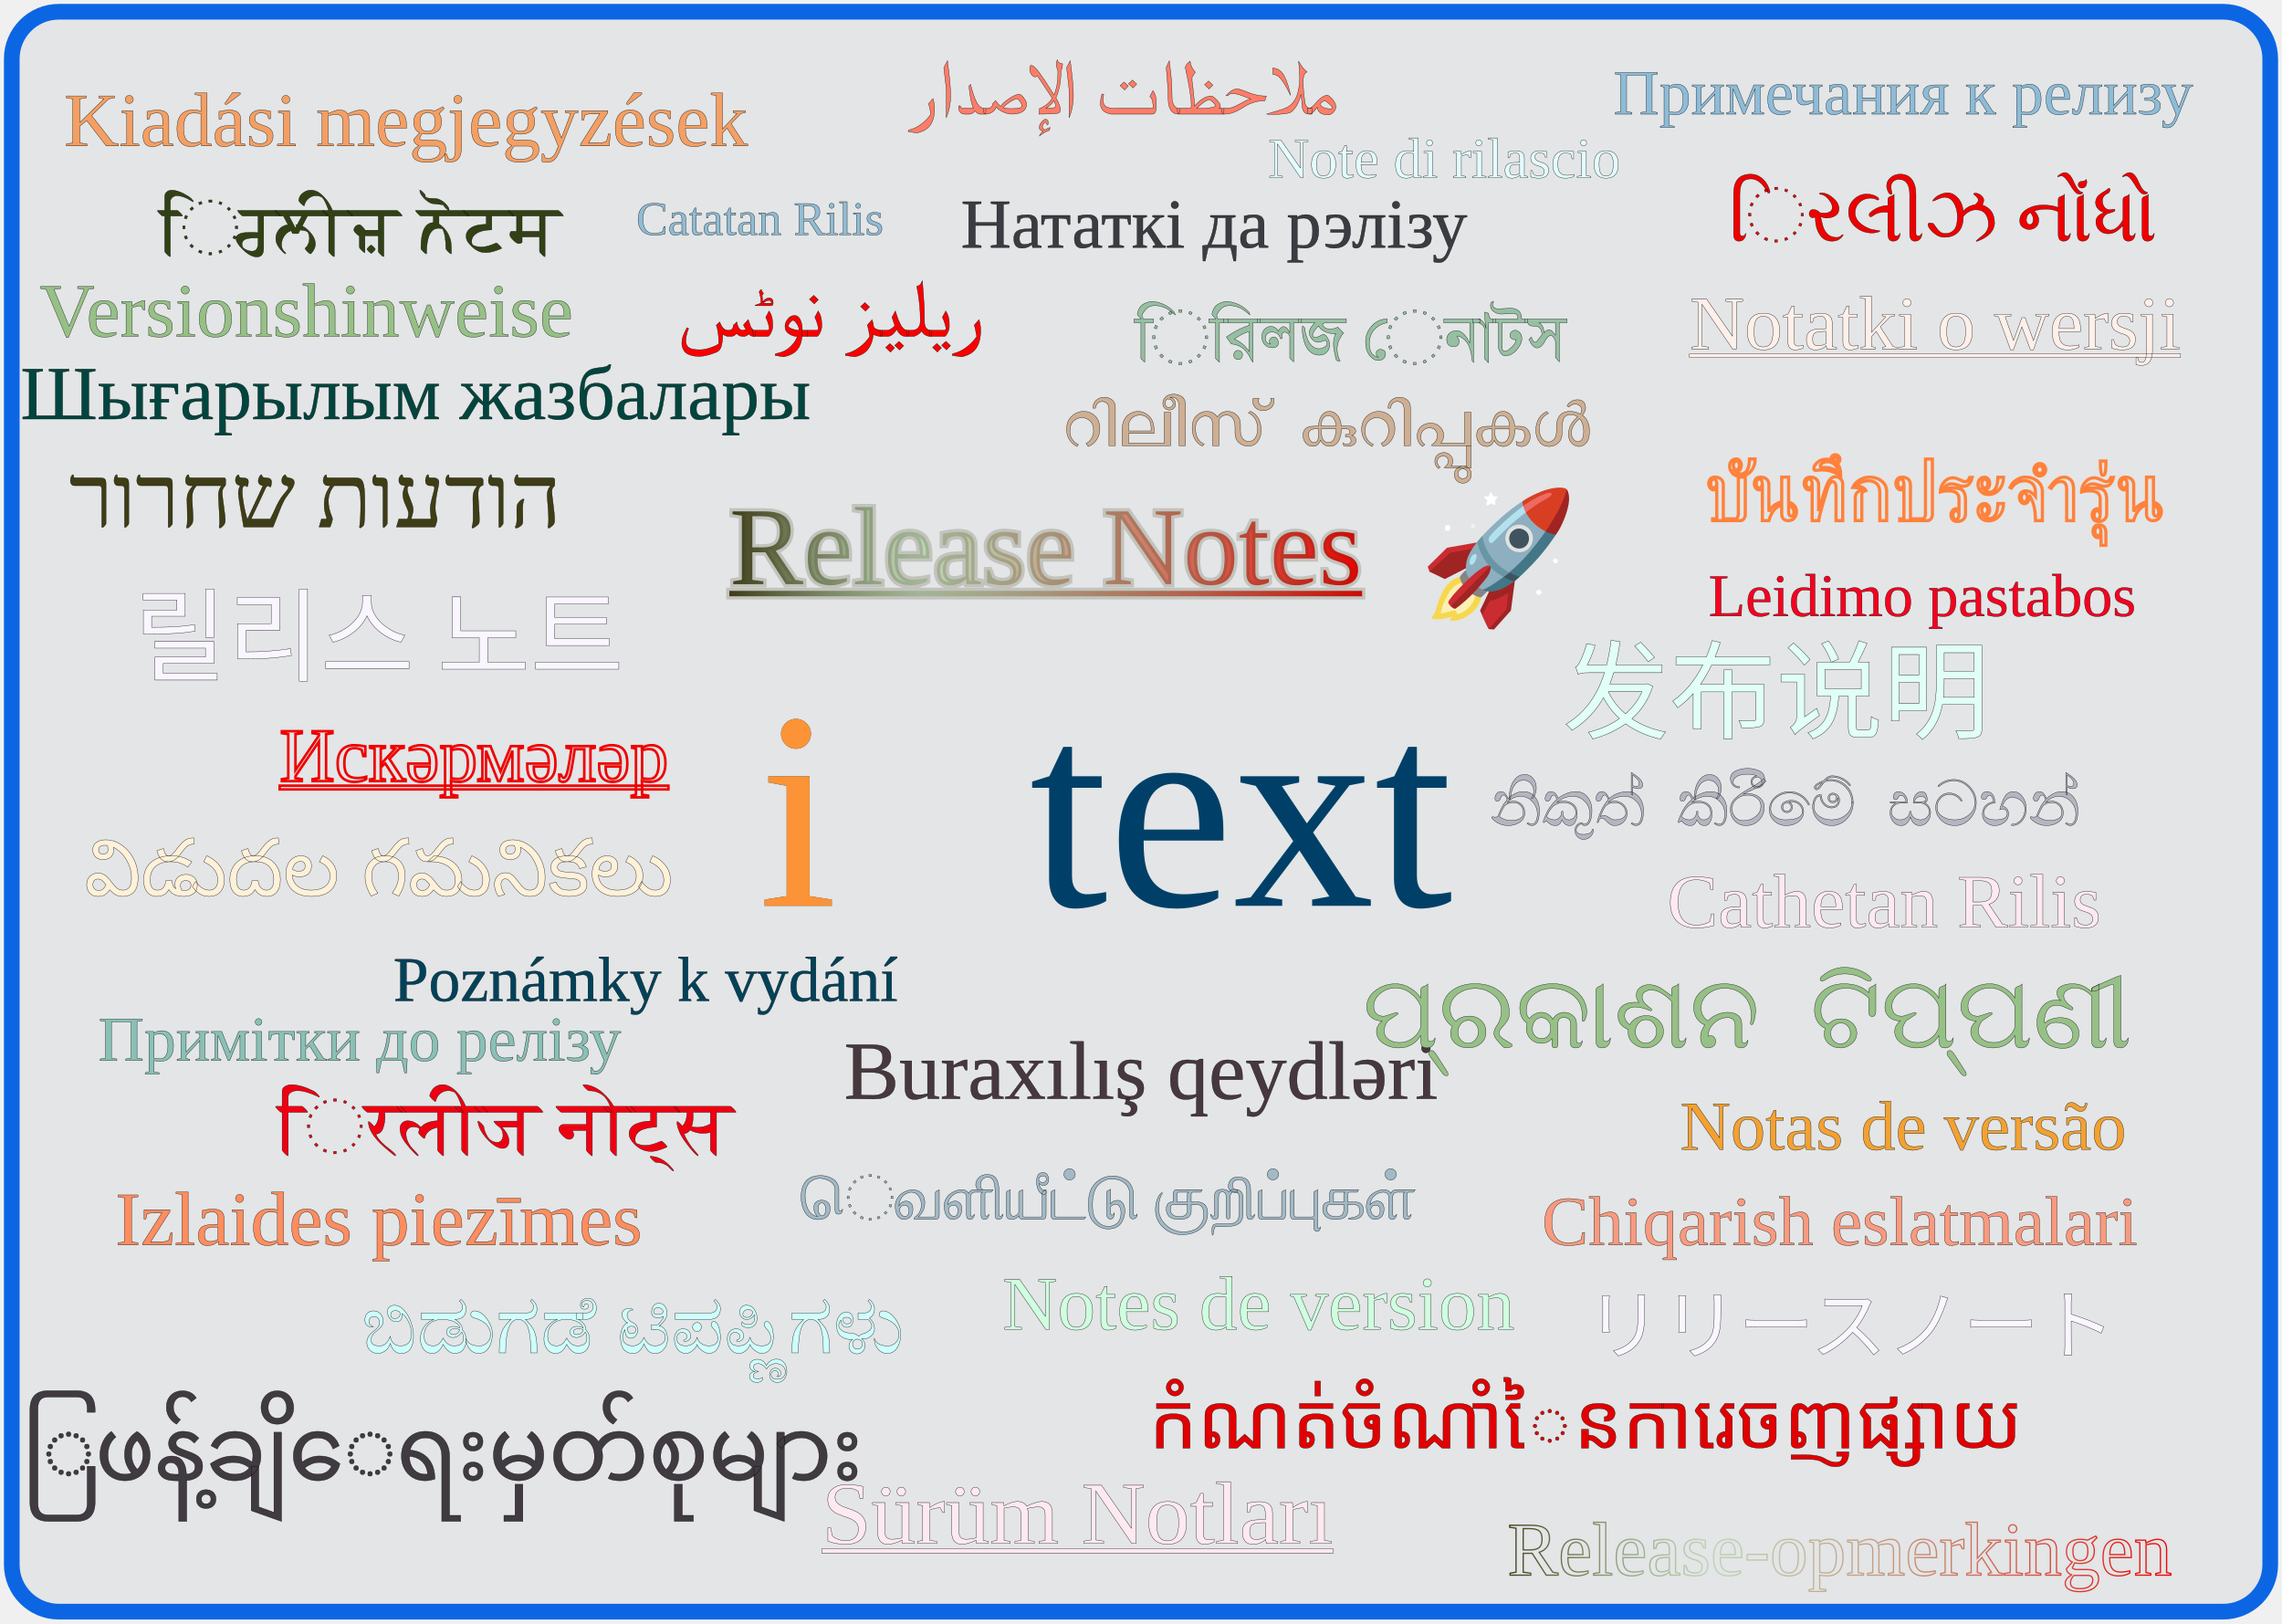
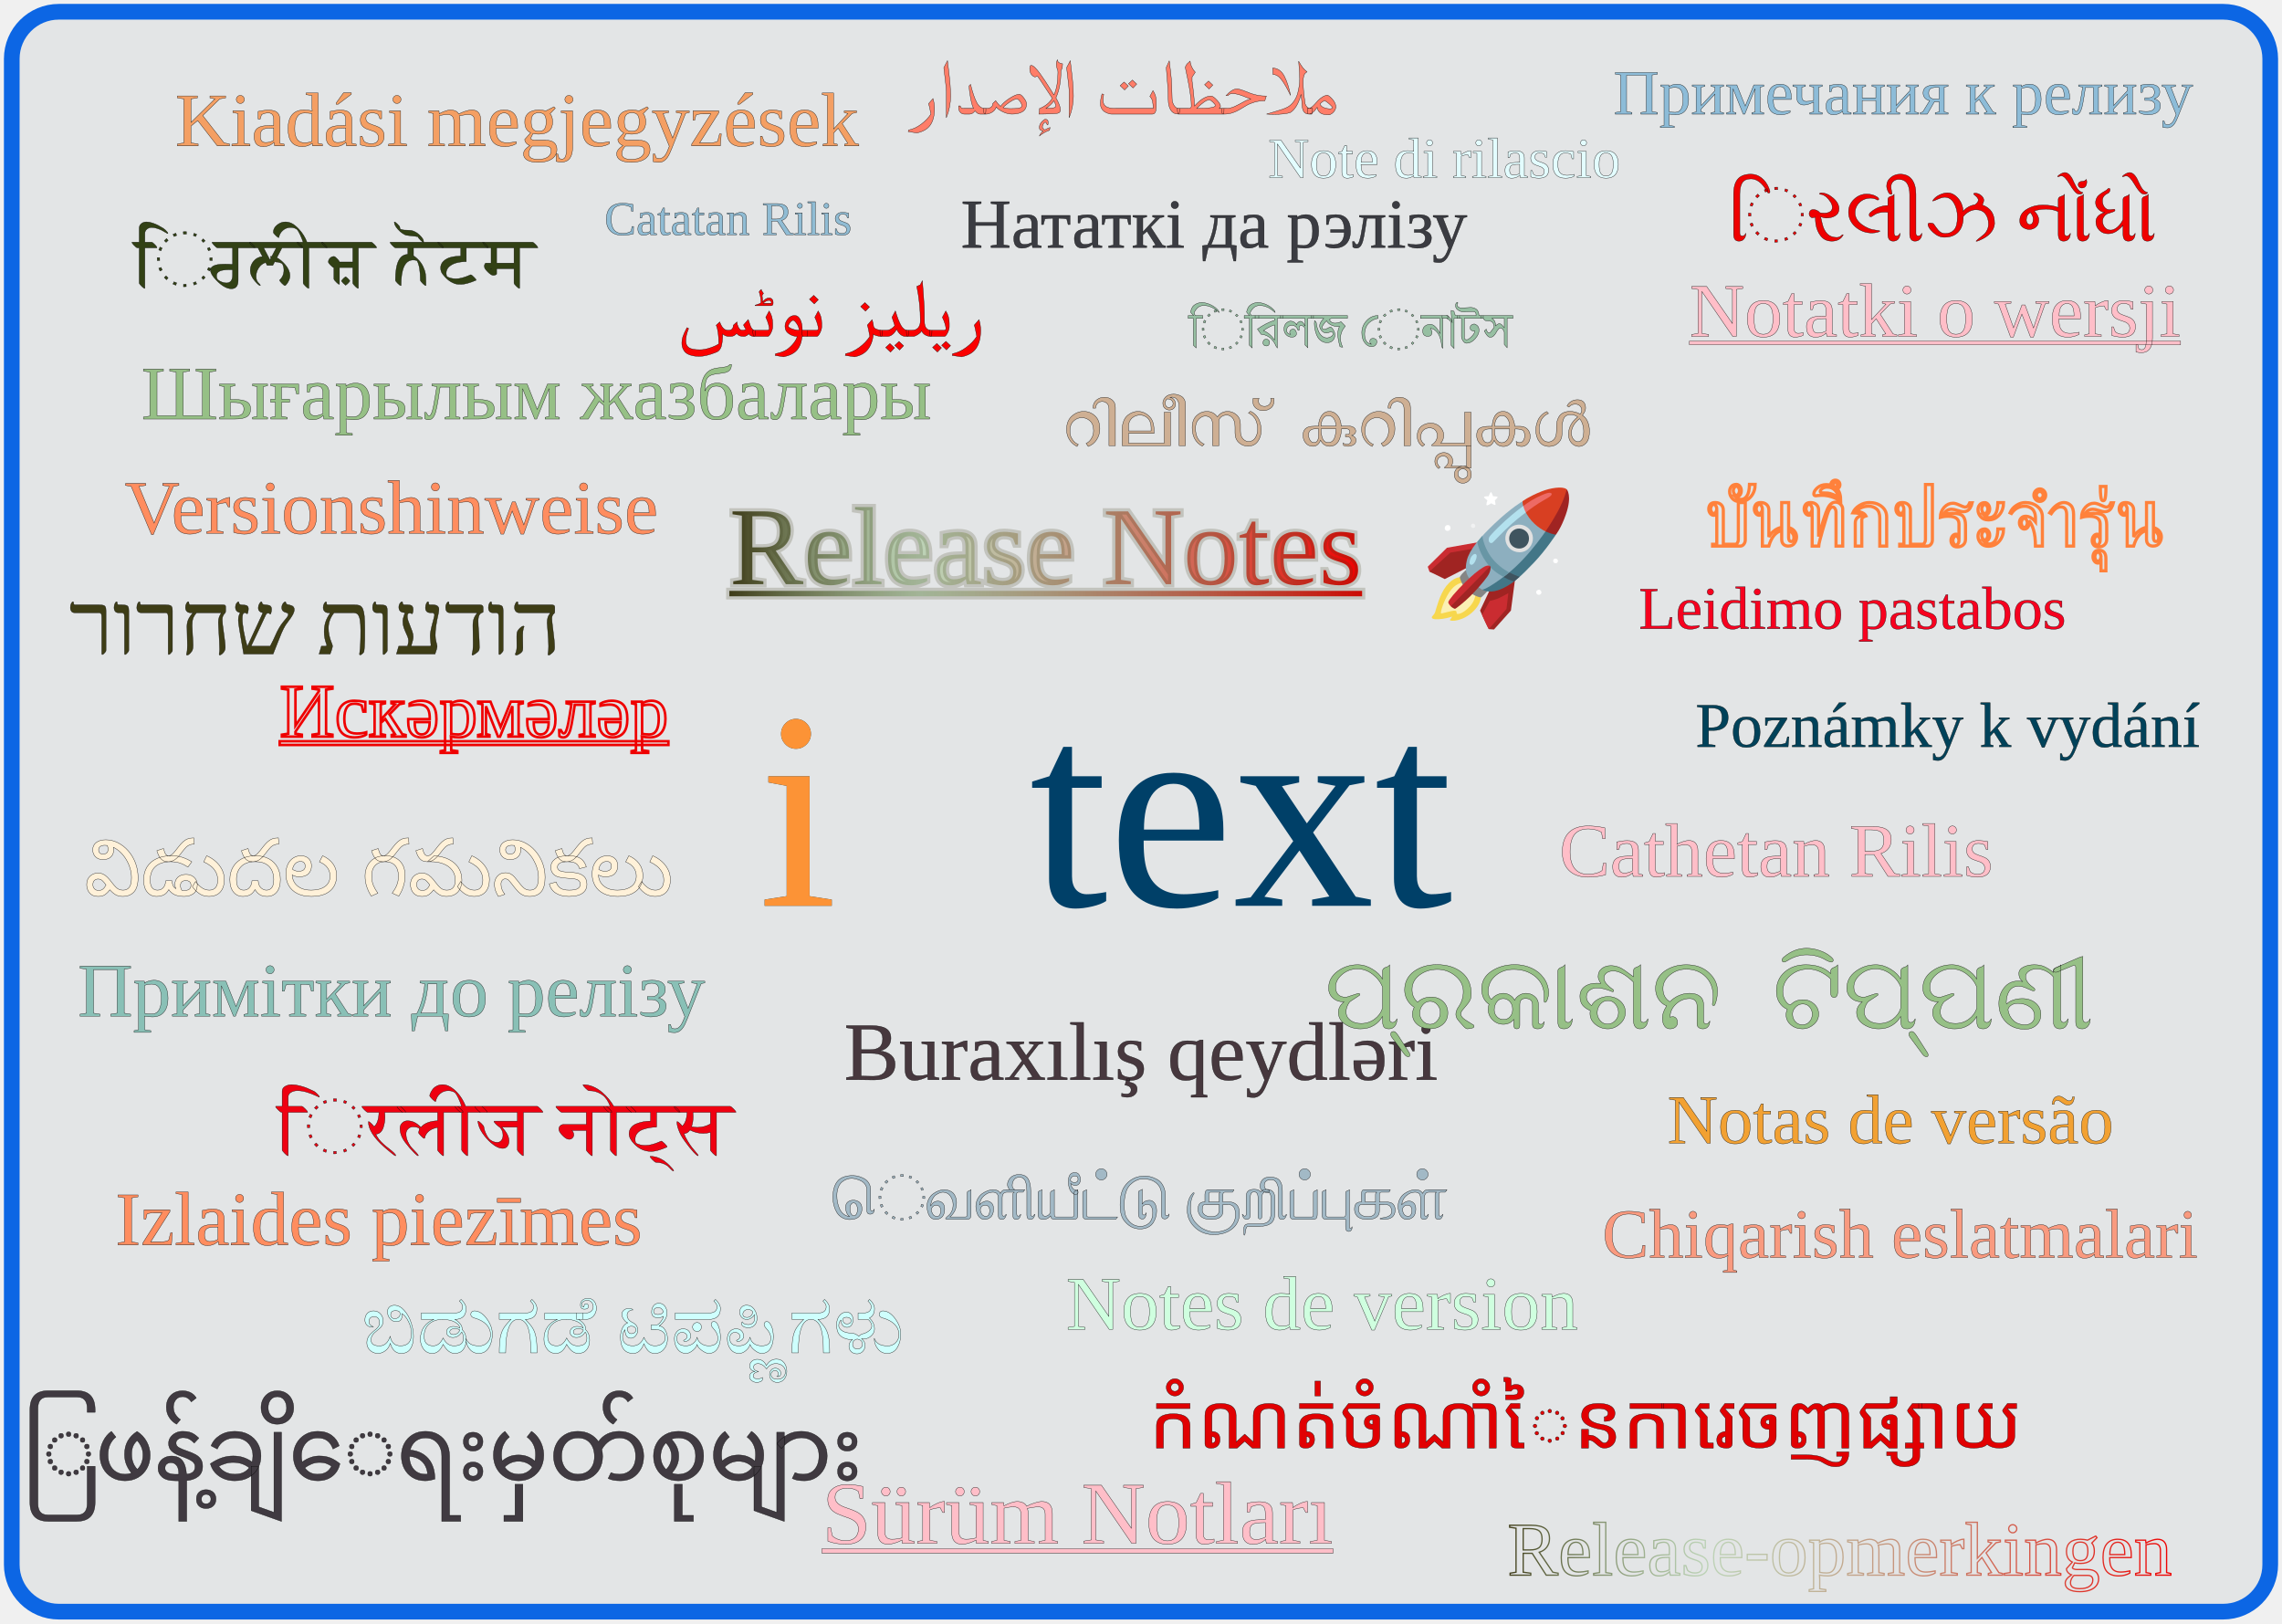
<svg xmlns="http://www.w3.org/2000/svg" role="img" aria-description="Release Notes SVG" width="100%" height="100%" viewBox="-5 -5 970 690" preserveAspectRatio="xMidYMid meet">
  <style>
        rect.scaledRect {
        color: #0c66e4;
        }
    </style>
  <defs>
    <clipPath id="itextClip">
      <text x="480" y="380" font-size="10em" text-anchor="middle">
                text
                <tspan dx="-325">i</tspan>
      </text>
    </clipPath>
    <linearGradient id="template">
      <stop offset="0" stop-color="rgb(64, 61, 26)" stop-opacity="1" />
      <stop offset="0.3" stop-color="rgb(150, 192, 134)" stop-opacity="0.5" />
      <stop offset="1" stop-color="rgb(239, 0, 0)" stop-opacity="1" />
    </linearGradient>
    <linearGradient id="gradient" href="#template" />
  </defs>
  <rect class="scaledRect" x="0" y="0" rx="200" ry="2" width="9600" height="68" transform="scale(0.1, 10)" fill="#758692" fill-opacity="0.1" stroke="currentColor" stroke-width="5pt" vector-effect="non-scaling-stroke" />
  <g clip-path="url(#itextClip)">
    <rect x="290" y="260" width="380" height="160" fill="#004068" />
    <rect x="290" y="260" width="65" height="160" fill="#fc9336" />
  </g>
  <g id="wordcloud" font-size="120px" transform="translate(480, 300) scale(0.27, 0.27)" stroke-width="0.5px" stroke="currentColor">
    <text x="-150" y="-210" fill="url(#gradient)" stroke="rgb(64, 61, 26)" stroke-opacity="0.2" stroke-width="10" font-size="175" text-decoration="underline" text-anchor="middle">
            Release Notes
        </text>
-     <text x="-520" y="-900" text-anchor="end" style="fill: rgb(244, 159, 99)">
+     <text x="-300" y="-900" text-anchor="end" style="fill: rgb(244, 159, 99)">
            Kiadási megjegyzések
-             <tspan dx="-955" dy="170" fill="rgb(50, 65, 21)">
+             <tspan dx="-1170" dy="220" fill="rgb(50, 65, 21)">
                ਿਰਲੀਜ਼ ਨੋਟਸ
-                 <tspan dx="-850" dy="130" style="fill: rgb(150, 192, 134)">
-                     Versionshinweise
+                 <tspan dx="-650" dy="210" style="fill: rgb(150, 192, 134)">
+                     Шығарылым жазбалары
                </tspan>
      </tspan>
-       <tspan dx="-900" dy="130" fill="rgb(0, 69, 62)" font-size="5rem">
-                 Шығарылым жазбалары
+       <tspan dx="-1300" dy="180" fill="rgb(255, 141, 95)" font-size="6rem">
+                 Versionshinweise
            </tspan>
    </text>
-     <text text-anchor="middle" fill="rgb(255, 233, 240)" transform="translate(-100, 1300)" font-size="140" text-decoration="underline">
+     <text text-anchor="middle" fill="rgb(255, 190, 200)" transform="translate(-100, 1300)" font-size="140" text-decoration="underline">
            Sürüm Notları
        </text>
-     <text text-anchor="middle" style="fill: rgb(250, 246, 255); font-size: 160px;" transform="translate(-1200, -70)">
-             릴리스 노트
-         </text>
-     <text x="1000" y="20" text-anchor="middle" fill="rgb(225, 255, 246)" font-size="1.4em">
-             发布说明
-         </text>
-     <text text-anchor="middle" font-size="100" style="fill: rgb(162, 185, 198)" transform="translate(-50, 790)">
+     <text text-anchor="middle" font-size="100" style="fill: rgb(162, 185, 198)" transform="translate(0, 790)">
            ெவளியீட்டு குறிப்புகள்
        </text>
-     <text x="-780" y="446" text-anchor="middle" font-size="100" style="fill: rgb(0, 66, 90)">
+     <text x="1270" y="46" text-anchor="middle" font-size="100" style="fill: rgb(0, 66, 90)">
            Poznámky k vydání
        </text>
    <text text-anchor="middle" style="fill: rgb(239, 0, 17)" transform="translate(-1000, 685)">
            िरलीज नोट्स
        </text>
    <text text-anchor="middle" style="stroke: url(#gradient); stroke-width: 2px" transform="translate(1100, 1350)" fill="none">
            Release-opmerkingen
        </text>
    <text text-anchor="middle" fill="rgb(255, 241, 217)" font-size="125" transform="translate(-1200, 280)">
            విడుదల గమనికలు
        </text>
-     <text text-anchor="middle" style="fill: rgb(150, 191, 162)" transform="translate(330, -557)">
+     <text text-anchor="middle" style="fill: rgb(150, 191, 162)" font-size="90" transform="translate(330, -580)">
            িরিলজ েনাটস
        </text>
    <text x="1600" y="-750" text-anchor="end" fill="rgb(239, 0, 0)">
            િરલીઝ નોંધો
        </text>
    <text x="-28" y="-950" text-anchor="middle" style="fill: rgb(255, 125, 104)">
            ملاحظات الإصدار
        </text>
-     <text text-anchor="middle" style="fill: rgb(255, 239, 233)" transform="translate(1250, -580)" text-decoration="underline">
+     <text text-anchor="middle" style="fill: rgb(255, 190, 200)" transform="translate(1250, -600)" text-decoration="underline">
            Notatki o wersji
        </text>
    <text text-anchor="middle" fill="rgb(141, 188, 216)" font-size="100" transform="translate(1200, -950)">
            Примечания к релизу
        </text>
    <text x="-730" y="-600" text-anchor="end" direction="rtl" font-size="130" style="fill: rgb(250, 0, 0)">
            ریلیز نوٹس
        </text>
-     <text x="1200" y="680" text-anchor="middle" fill="rgb(242, 161, 50)" font-size="110">
+     <text x="1180" y="670" text-anchor="middle" fill="rgb(242, 161, 50)" font-size="110">
            Notas de versão
        </text>
-     <text text-anchor="middle" style="fill: rgb(207, 255, 223)" transform="translate(185, 963)">
+     <text text-anchor="middle" style="fill: rgb(207, 255, 223)" transform="translate(285, 963)">
            Notes de version
        </text>
-     <text text-anchor="middle" font-size="130" style="fill: rgb(71, 56, 62)" transform="translate(0, 600)">
+     <text text-anchor="middle" font-size="130" style="fill: rgb(71, 56, 62)" transform="translate(0, 570)">
            Buraxılış qeydləri
        </text>
    <text x="200" y="-850" text-anchor="start" fill="rgb(227, 253, 255)" font-size="90">
            Note di rilascio
        </text>
-     <text style="fill: rgb(250, 246, 255)" transform="translate(700, 1000)">
-             リリースノート
-         </text>
-     <text text-anchor="middle" font-size="100" style="fill: rgb(137, 192, 182)" transform="translate(-1230, 540)">
+     <text text-anchor="middle" font-size="120" style="fill: rgb(137, 192, 182)" transform="translate(-1180, 470)">
            Примітки до релізу
        </text>
    <text text-anchor="middle" font-size="110" style="fill: rgb(59, 60, 66)" transform="translate(115, -740)">
            Нататкі да рэлізу
        </text>
-     <text x="1230" y="-160" text-anchor="middle" fill="rgb(247, 0, 31)" font-size="95">
+     <text x="1120" y="-140" text-anchor="middle" fill="rgb(247, 0, 31)" font-size="95">
            Leidimo pastabos
        </text>
-     <text text-anchor="middle" style="fill: rgb(255, 141, 95); " transform="translate(-1200, 830)">Izlaides piezīmes
+     <text text-anchor="middle" style="fill: rgb(255, 141, 95);" transform="translate(-1200, 830)">
+               Izlaides piezīmes
        </text>
-     <text x="550" y="170" fill="rgb(179, 181, 192)" font-size="100">
-             නිකුත් කිරීමේ සටහන්
-         </text>
-     <text text-anchor="middle" font-size="140" fill="rgb(62, 61, 22)" transform="translate(-1300, -300)">
+     <text text-anchor="middle" font-size="140" fill="rgb(62, 61, 22)" transform="translate(-1300, -100)">
            הודעות שחרור
        </text>
-     <text x="1170" y="330" text-anchor="middle" fill="rgb(255, 233, 240)">
+     <text x="1000" y="250" text-anchor="middle" fill="rgb(255, 190, 200)">
            Cathetan Rilis
        </text>
-     <text text-anchor="middle" font-size="110" style="fill: rgb(249, 154, 127)" transform="translate(1100, 830)">
+     <text text-anchor="middle" font-size="110" style="fill: rgb(249, 154, 127)" transform="translate(1195, 850)">
            Chiqarish eslatmalari
        </text>
-     <text x="-1050" y="100" text-anchor="middle" stroke-width="4" stroke="rgb(239, 0, 0)" fill="none" text-decoration="underline">
+     <text x="-1050" y="30" text-anchor="middle" stroke-width="4" stroke="rgb(239, 0, 0)" fill="none" text-decoration="underline">
            Искәрмәләр
        </text>
-     <text text-anchor="middle" font-size="75" style="fill: rgb(144, 188, 212)" transform="translate(-600, -760)">
+     <text text-anchor="middle" font-size="75" style="fill: rgb(144, 188, 212)" transform="translate(-650, -760)">
            Catatan Rilis
        </text>
    <text text-anchor="middle" style="fill: rgb(225, 0, 2)" transform="translate(700, 1150)">
            កំណត់ចំណាំៃនការេចញផ្សាយ
        </text>
-     <text x="1250" y="-310" text-anchor="middle" stroke="rgb(255, 129, 59)" stroke-width="5" fill="none" font-size="130">
+     <text x="1250" y="-270" text-anchor="middle" stroke="rgb(255, 129, 59)" stroke-width="5" fill="none" font-size="130">
            บันทึกประจำรุ่น
        </text>
    <text text-anchor="middle" font-size="130" style="fill: rgb(206, 255, 253)" transform="translate(-800, 1000)">
            ಬಿಡುಗಡೆ ಟಿಪಪ್ಣಿಗಳು
        </text>
    <text text-anchor="middle" style="fill: rgb(206, 175, 147)" transform="translate(290, -428)">
            റിലീസ് കുറിപ്പുകൾ
        </text>
    <text text-anchor="middle" font-size="140" style="fill: rgb(64, 58, 65)" transform="translate(-1100, 1200)">
            ြဖန့်ချိေရးမှတ်စုများ
        </text>
-     <text x="800" y="200" text-anchor="end" style="fill: rgb(150, 192, 134)" font-size="160" transform="translate(760, 320)">
+     <text x="740" y="70" text-anchor="end" style="fill: rgb(150, 192, 134)" font-size="160" transform="translate(760, 420)">
            ପ୍ରକାଶନ ଟିପ୍ପଣୀ
        </text>
  </g>
  <g id="rocket" transform="translate(600, 200), scale(0.5, 0.5)">
    <path fill="#ca2c31" d="M3.77 71.73l16.34-16.1l27.82-4.93l-2.75 14.56L7.57 76.82l-2.43-1.05z" />
    <path fill="#a02422" d="M22.94 59.76L5.2 75.88l13.05 6.36l19.81-10.11v-4.77l4.05-10.92z" />
    <path d="M64.92 88.15l-8.57 3.72l-8.09 17.15s7.12 15.77 7.44 15.77c.32 0 4.37.32 4.37.32l14.4-16.1l3.64-27.5l-13.19 6.64z" fill="#a02422" />
    <path d="M56.5 100.84s4.77-.97 8.17-2.59c3.4-1.62 7.6-4.04 7.6-4.04l-1.54 13.43l-15.05 17.13s-.59-.73-3.09-6.17c-1.99-4.34-2.68-5.89-2.68-5.89l6.59-11.87z" fill="#ca2c31" />
    <path d="M31.58 80.66s-5.74-.48-12.03 7.47c-5.74 7.26-8.43 19.08-9.47 22.12s-3.53 3.66-2.7 5.05s4.42 1.31 8.85.76s8.23-1.94 8.23-1.94s-.19.48-.83 1.52c-.23.37-1.03.9-.97 1.45c.14 1.31 11.36 1.34 20.32-7.88c9.68-9.95 4.98-18.11 4.98-18.11L31.58 80.66z" fill="#f7d74d" />
    <path d="M33.31 85.29s-6.19.33-11.31 8.28s-7.5 17.16-7.01 17.78c.48.62 10.02-2.83 12.31-2.14c1.57.48.76 2.07 1.18 2.49c.35.35 4.49.94 11.19-6.32c6.71-7.26 5.12-17.46 5.12-17.46l-11.48-2.63z" fill="#fbf0b4" />
    <path d="M36.35 74.44s-3.11 2.77-4.22 4.36c-1.11 1.59-1.11 1.73-1.04 2.21c.07.48 1.22 5.75 6.01 10.37c5.88 5.67 11.13 6.43 11.89 6.43c.76 0 5.81-5.67 5.81-5.67l-18.45-17.7z" fill="#858585" />
    <path d="M50.1 91.24s5.04 3.31 13.49.47c11.55-3.88 20.02-12.56 30.51-23.52c10.12-10.58 18.61-23.71 18.61-23.71l-5.95-19.93L50.1 91.24z" fill="#437687" />
    <path d="M67.99 80.33l1.39-4.32l3.48.49s2.65 1.25 4.6 2.16c1.95.91 4.46 1.6 4.46 1.6l-4.95 4.18s-2.7-1.02-4.67-1.88c-2.22-.97-4.31-2.23-4.31-2.23z" fill="#3f545f" />
    <path d="M84.32 16.14s-9.62 5.58-23.41 18.63c-12.43 11.76-21.64 22.4-23.87 31.45c-1.86 7.58-.87 12.18 3.36 17.15c4.47 5.26 9.71 7.87 9.71 7.87s3.94.06 20.38-12.59C91 62.86 107.43 36.42 107.43 36.42L84.32 16.14z" fill="#8dafbf" />
    <path d="M104.18 41.84s-8.37-3.57-14.34-11.9c-5.93-8.27-5.46-13.86-5.46-13.86s4.96-3.89 16.11-8.34c7.5-2.99 17.71-4.52 21.07-2.03s-2.3 14.98-2.3 14.98l-10.31 19.96l-4.77 1.19z" fill="#d83f22" />
    <path d="M68.17 80.4s-7.23-3.69-11.83-8.94c-8.7-9.91-10.5-20.79-10.5-20.79l4.37-5.13S51.3 57.1 60.63 67.09c6.08 6.51 12.43 9.49 12.43 9.49s-1.27 1.07-2.63 2.11c-.87.67-2.26 1.71-2.26 1.71z" fill="#6896a5" />
    <path d="M112.71 44.48s4.34-5.23 8.45-17.02c5.74-16.44.74-21.42.74-21.42s-1.69 7.82-7.56 18.69c-4.71 8.71-10.41 17-10.41 17s3.14 1.41 4.84 1.9c2.14.62 3.94.85 3.94.85z" fill="#a02422" />
    <path d="M39.81 69.66c1.3 1.24 3.27-.06 4.56-3.1c1.3-3.04 1.28-4.74.28-5.46c-1.24-.9-3.32 1.07-4.23 2.82c-1 1.94-1.59 4.8-.61 5.74z" fill="#b3e1ee" />
    <path d="M84.95 20.13s-7.61 5.47-15.73 12.91c-7.45 6.83-12.39 12.17-13.07 13.41c-.72 1.33-.73 3.21-.17 4.17s1.8 1.46 2.93.62c1.13-.85 9.18-9.75 16.45-16.11c6.65-5.82 11.78-9.51 11.78-9.51s2.08-3.68 1.74-4.52c-.34-.85-3.93-.97-3.93-.97z" fill="#b3e1ee" />
    <path d="M84.95 20.13s5.62-4.31 11.74-7.34c5.69-2.82 11.35-5.17 12.37-3.13c.97 1.94-5.37 4.58-10.95 8.14c-5.58 3.56-10.95 7.81-10.95 7.81s-.82-1.5-1.35-2.89a23.7 23.7 0 0 1-.86-2.59z" fill="#ed6a65" />
    <path d="M89.59 39.25c-5.57-5.13-13.32-3.75-17.14.81c-3.92 4.7-3.63 11.88 1 16.2c4.21 3.92 12.04 4.81 16.76-.69c4.2-4.88 3.94-12.13-.62-16.32z" fill="#e1e1e1" />
    <path d="M75.33 41.87c-3.31 3.25-3.13 9.69.81 12.63c3.44 2.57 8.32 2.44 11.38-.69c3.06-3.13 3.06-8.82.19-11.76c-3.3-3.37-8.59-3.9-12.38-.18z" fill="#3f545f" />
    <path d="M50 76.89s6.19-6.28 6.87-5.6c.68.68.59 4.49-2.37 8.73c-2.97 4.24-9.5 11.79-14.67 16.88c-5.1 5.01-12.29 10.74-12.97 10.64c-.53-.08-2.68-1.15-3.54-2.19c-.84-1.03 1.67-5.9 2.68-7.51c1.02-1.61 24-20.95 24-20.95z" fill="#a02524" />
    <path d="M21.23 101.85c-.08 1.44 2.12 3.54 2.12 3.54L56.87 71.3s-1.57-1.77-6.19 1.1c-4.66 2.9-8.74 6.38-14.76 12.21c-8.39 8.14-14.61 15.8-14.69 17.24z" fill="#ca2c31" />
    <path d="M19.06 36.95c-1.11 1.11-1.16 2.89.08 3.91c1.1.91 2.89.32 3.56-.5s.59-2.6-.3-3.48c-.89-.89-2.66-.6-3.34.07z" fill="#ffffff" />
    <path d="M41.02 35.65c-.84.93-.57 2.31.21 2.82s1.95.46 2.52-.24c.51-.63.57-1.89-.21-2.67c-.68-.67-1.98-.51-2.52.09z" opacity=".5" fill="#ffffff" />
    <path d="M55.55 11.89s1.22-3.48 1.94-3.52c.73-.04 1.78 3.48 1.78 3.48s3.61.04 3.85.57c.31.68-2.31 2.96-2.31 2.96s.85 3.4.45 3.81c-.45.45-3.56-1.34-3.56-1.34s-3.2 2.23-3.89 1.62c-.6-.53.65-4.13.65-4.13s-3-2.19-2.84-2.8c.23-.86 3.93-.65 3.93-.65z" fill="#ffffff" />
    <path d="M97.01 95.33c1.21.67 2.73.29 3.29-1c.51-1.15-.43-2.52-1.28-2.89c-.85-.37-2.34.12-2.88 1.09c-.53.96.14 2.4.87 2.8z" fill="#ffffff" />
    <path d="M114.19 65.84c-.69-1.07-2.18-1.42-3.15-.56c-.94.84-.71 2.16-.18 2.83c.53.67 1.95.92 2.81.37s.94-2 .52-2.64z" fill="#ffffff" />
  </g>
</svg>
